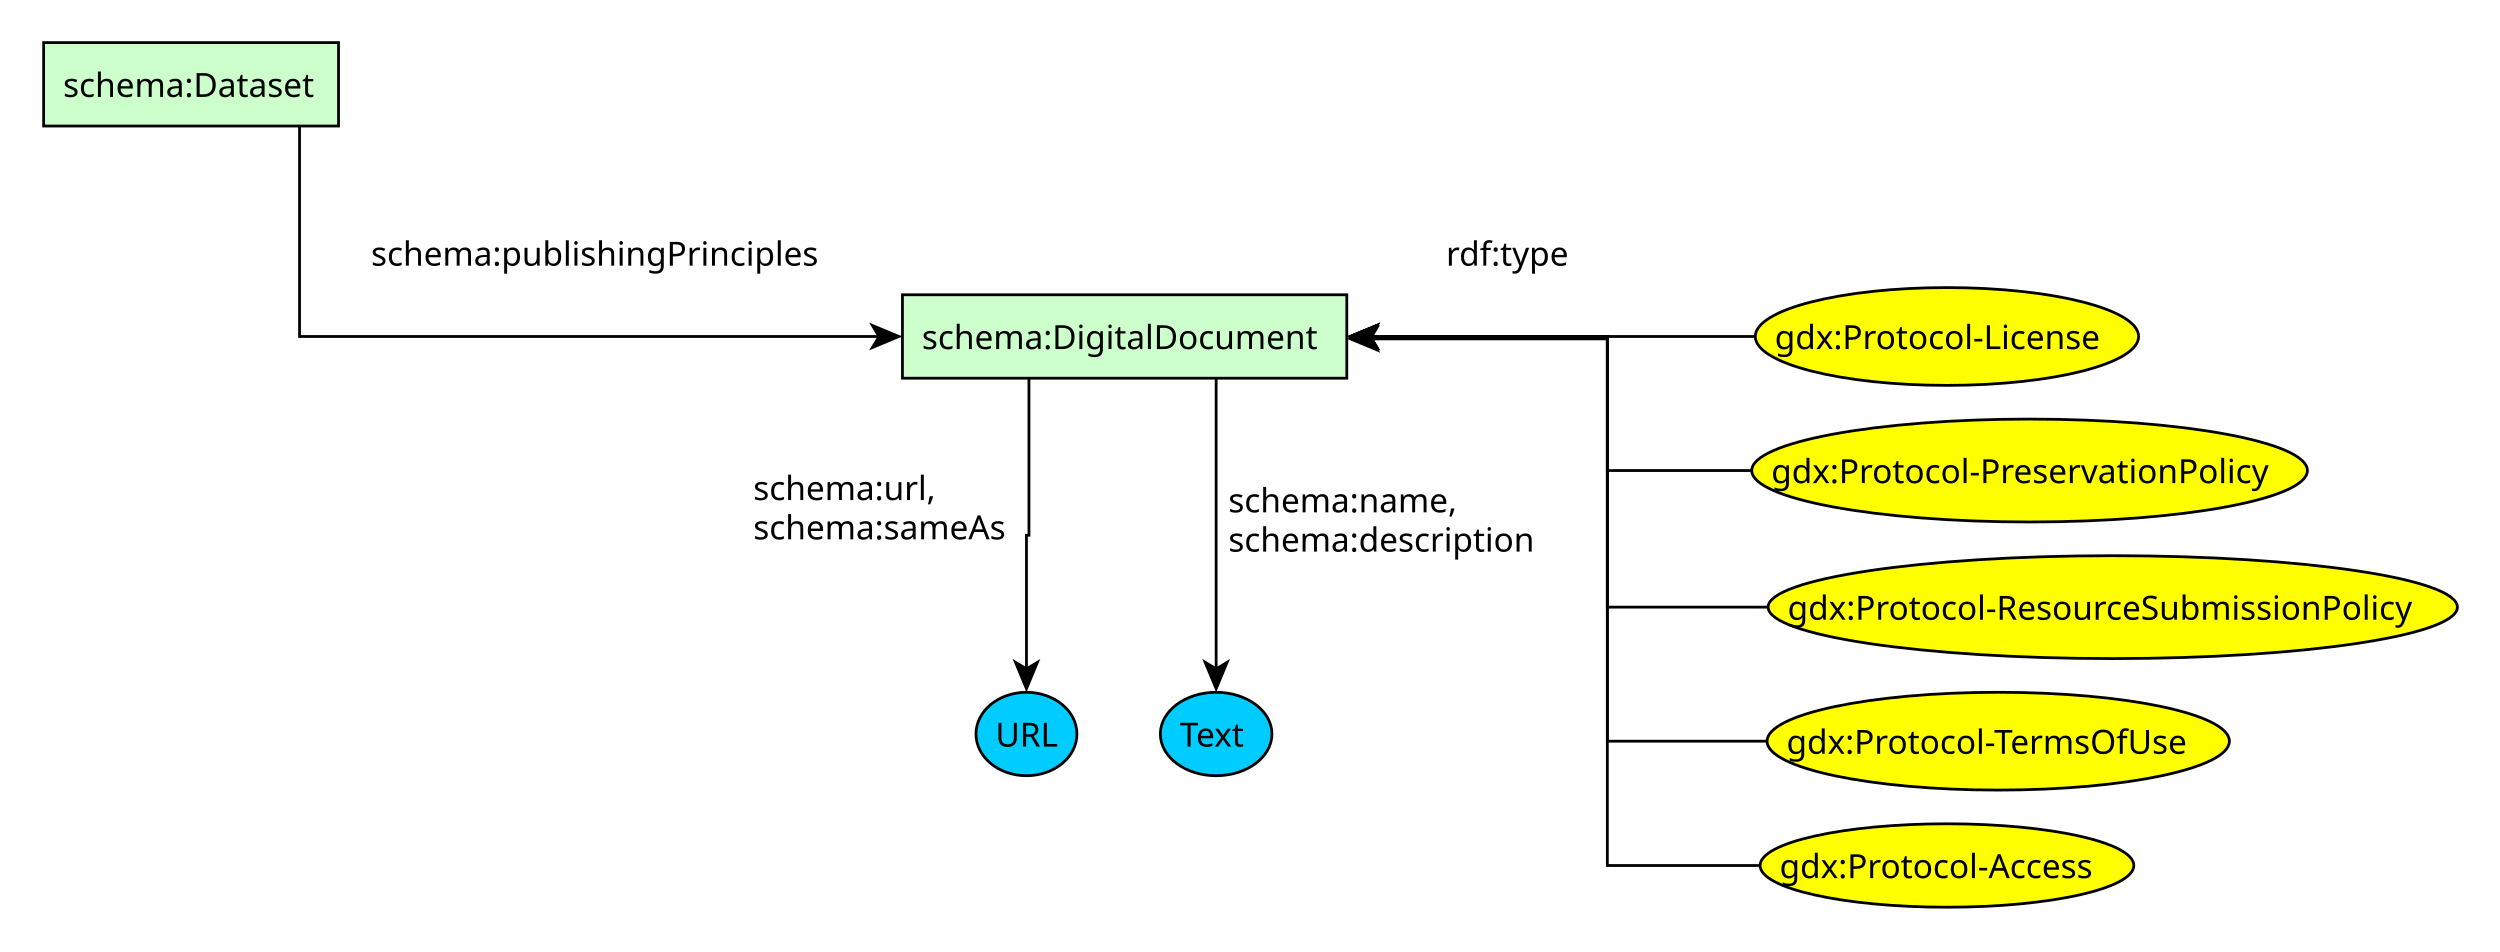
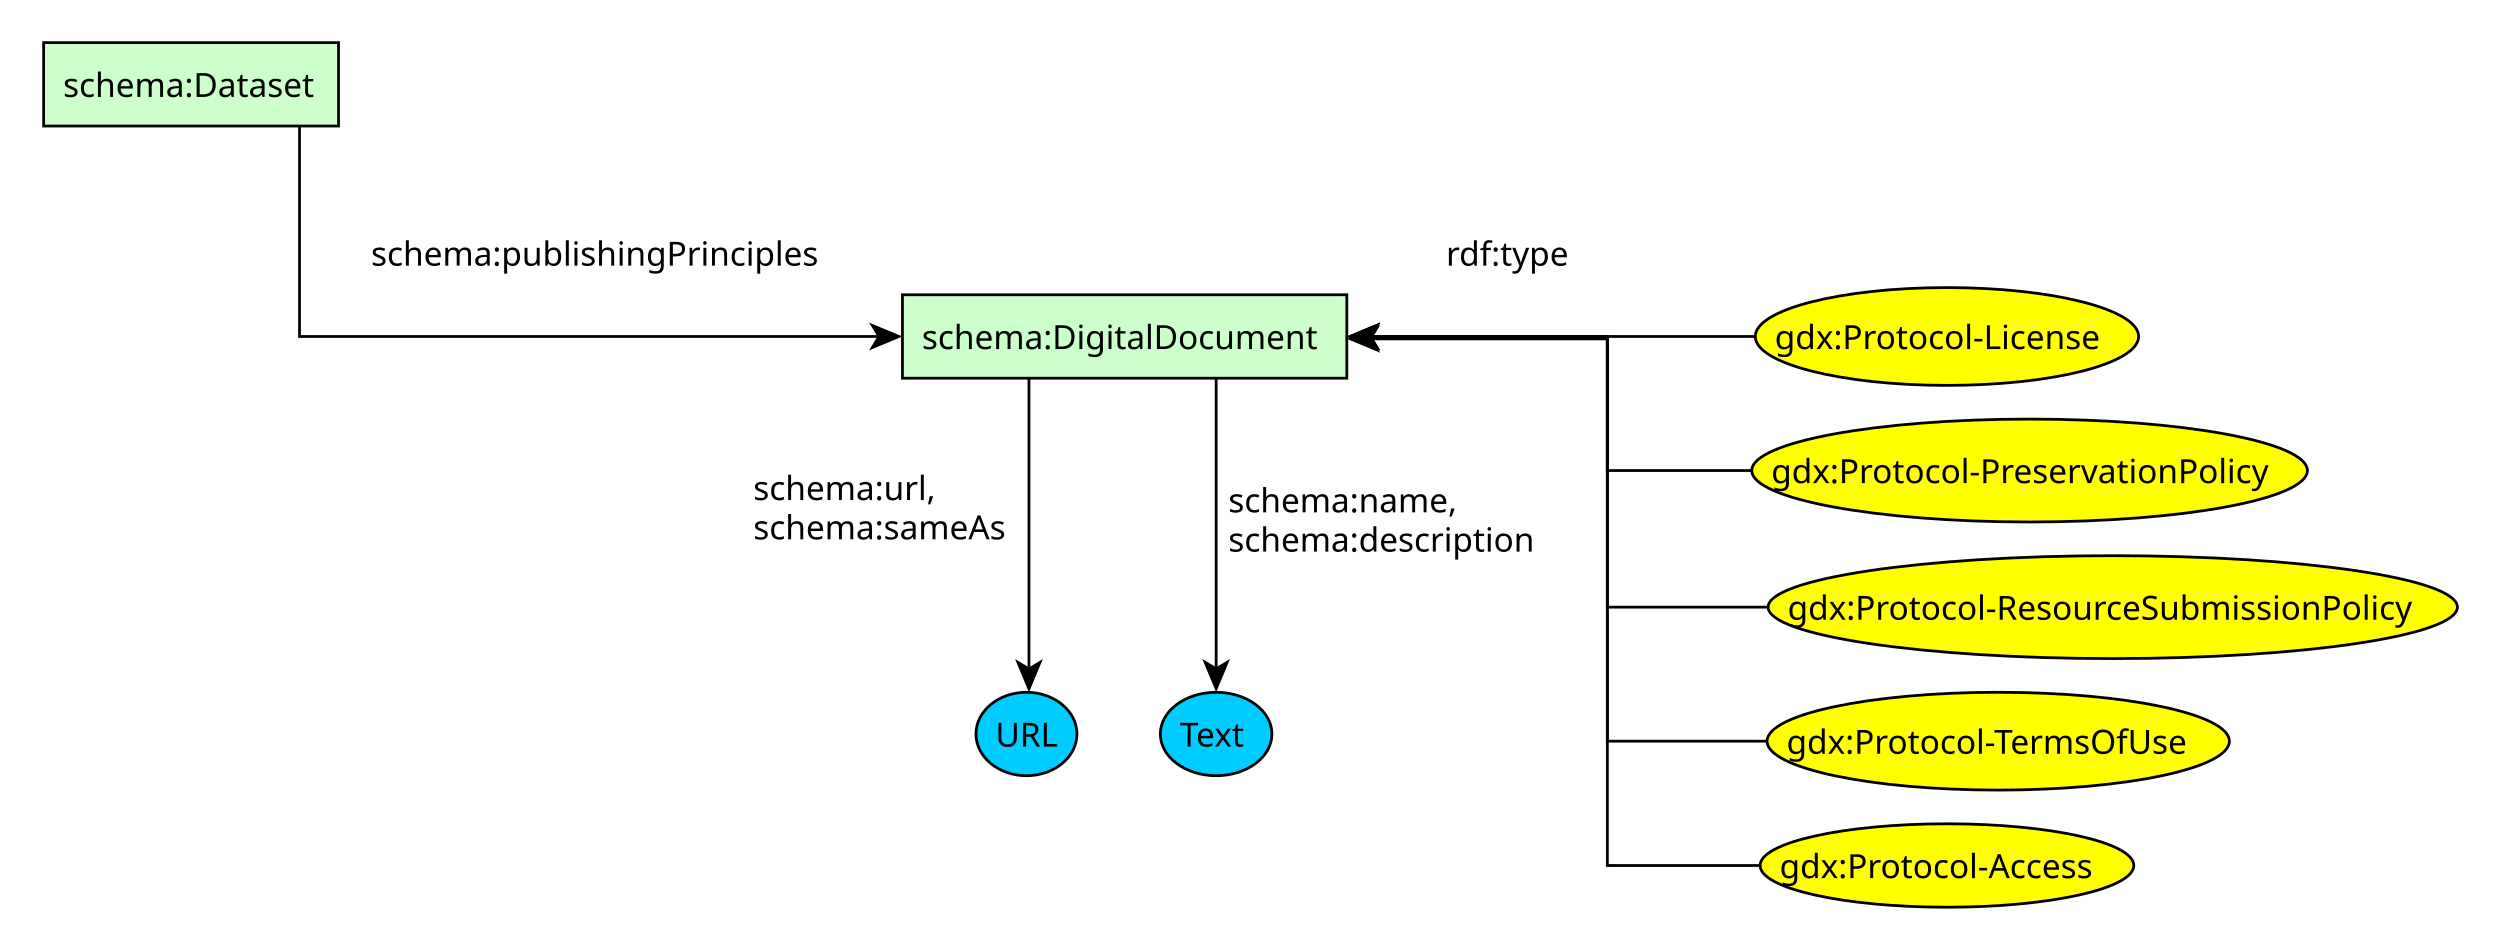
<svg xmlns="http://www.w3.org/2000/svg" xmlns:xlink="http://www.w3.org/1999/xlink" fill-opacity="1" color-rendering="auto" color-interpolation="auto" text-rendering="auto" stroke="black" stroke-linecap="square" width="899" stroke-miterlimit="10" shape-rendering="auto" stroke-opacity="1" fill="black" stroke-dasharray="none" font-weight="normal" stroke-width="1" height="342" font-family="'Dialog'" font-style="normal" stroke-linejoin="miter" font-size="12px" stroke-dashoffset="0" image-rendering="auto">
  <defs id="genericDefs" />
  <g>
    <defs id="defs1">
      <clipPath clipPathUnits="userSpaceOnUse" id="clipPath1">
        <path d="M0 0 L899 0 L899 342 L0 342 L0 0 Z" />
      </clipPath>
    </defs>
    <g id="y.node.0">
      <a target="_blank" xlink:type="simple" xlink:href="https://schema.org/Dataset" xlink:show="new">
        <g fill="rgb(204,255,204)" text-rendering="geometricPrecision" shape-rendering="geometricPrecision" transform="matrix(1,0,0,1,-480,-337)" stroke="rgb(204,255,204)">
          <rect x="495.691" width="106.045" height="30" y="352.32" stroke="none" />
        </g>
        <g text-rendering="geometricPrecision" stroke-miterlimit="1.45" shape-rendering="geometricPrecision" transform="matrix(1,0,0,1,-480,-337)" stroke-linecap="butt">
          <rect fill="none" x="495.691" width="106.045" height="30" y="352.32" />
        </g>
        <g>
          <g text-rendering="geometricPrecision" stroke-miterlimit="1.45" shape-rendering="geometricPrecision" font-family="sans-serif" transform="matrix(1,0,0,1,-480,-337)" stroke-linecap="butt">
            <text x="502.691" xml:space="preserve" y="371.856" stroke="none">schema:Dataset</text>
          </g>
        </g>
      </a>
    </g>
    <g id="y.node.1">
      <a target="_blank" xlink:type="simple" xlink:href="https://schema.org/DigitalDocument" xlink:show="new">
        <g fill="rgb(204,255,204)" text-rendering="geometricPrecision" shape-rendering="geometricPrecision" transform="matrix(1,0,0,1,-480,-337)" stroke="rgb(204,255,204)">
          <rect x="804.519" width="159.793" height="30" y="443" stroke="none" />
        </g>
        <g text-rendering="geometricPrecision" stroke-miterlimit="1.45" shape-rendering="geometricPrecision" transform="matrix(1,0,0,1,-480,-337)" stroke-linecap="butt">
          <rect fill="none" x="804.519" width="159.793" height="30" y="443" />
        </g>
        <g>
          <g text-rendering="geometricPrecision" stroke-miterlimit="1.45" shape-rendering="geometricPrecision" font-family="sans-serif" transform="matrix(1,0,0,1,-480,-337)" stroke-linecap="butt">
            <text x="811.519" xml:space="preserve" y="462.535" stroke="none">schema:DigitalDocument</text>
          </g>
        </g>
      </a>
    </g>
    <g id="y.node.2">
      <a target="_blank" xlink:type="simple" xlink:href="https://geodex.org/voc/Protocol-License" xlink:show="new">
        <g fill="yellow" text-rendering="geometricPrecision" shape-rendering="geometricPrecision" transform="matrix(1,0,0,1,-480,-337)" stroke="yellow">
          <ellipse rx="68.922" ry="17.583" cx="1180.126" cy="458" stroke="none" />
        </g>
        <g text-rendering="geometricPrecision" stroke-miterlimit="1.45" shape-rendering="geometricPrecision" transform="matrix(1,0,0,1,-480,-337)" stroke-linecap="butt">
          <ellipse rx="68.922" fill="none" ry="17.583" cx="1180.126" cy="458" />
        </g>
        <g>
          <g text-rendering="geometricPrecision" stroke-miterlimit="1.45" shape-rendering="geometricPrecision" font-family="sans-serif" transform="matrix(1,0,0,1,-480,-337)" stroke-linecap="butt">
            <text x="1118.204" xml:space="preserve" y="462.535" stroke="none">gdx:Protocol-License</text>
          </g>
        </g>
      </a>
    </g>
    <g id="y.node.3">
      <a target="_blank" xlink:type="simple" xlink:href="https://geodex.org/voc/Protocol-TermsOfUse" xlink:show="new">
        <g fill="yellow" text-rendering="geometricPrecision" shape-rendering="geometricPrecision" transform="matrix(1,0,0,1,-480,-337)" stroke="yellow">
          <ellipse rx="83.125" ry="17.583" cx="1198.558" cy="603.531" stroke="none" />
        </g>
        <g text-rendering="geometricPrecision" stroke-miterlimit="1.45" shape-rendering="geometricPrecision" transform="matrix(1,0,0,1,-480,-337)" stroke-linecap="butt">
          <ellipse rx="83.125" fill="none" ry="17.583" cx="1198.558" cy="603.531" />
        </g>
        <g>
          <g text-rendering="geometricPrecision" stroke-miterlimit="1.45" shape-rendering="geometricPrecision" font-family="sans-serif" transform="matrix(1,0,0,1,-480,-337)" stroke-linecap="butt">
            <text x="1122.433" xml:space="preserve" y="608.066" stroke="none">gdx:Protocol-TermsOfUse</text>
          </g>
        </g>
      </a>
    </g>
    <g id="y.node.4">
      <a target="_blank" xlink:type="simple" xlink:href="https://geodex.org/voc/Protocol-ResourceSubmissionPolicy" xlink:show="new">
        <g fill="yellow" text-rendering="geometricPrecision" shape-rendering="geometricPrecision" transform="matrix(1,0,0,1,-480,-337)" stroke="yellow">
          <ellipse rx="123.93" ry="18.5" cx="1239.751" cy="555.327" stroke="none" />
        </g>
        <g text-rendering="geometricPrecision" stroke-miterlimit="1.45" shape-rendering="geometricPrecision" transform="matrix(1,0,0,1,-480,-337)" stroke-linecap="butt">
          <ellipse rx="123.93" fill="none" ry="18.5" cx="1239.751" cy="555.327" />
        </g>
        <g>
          <g text-rendering="geometricPrecision" stroke-miterlimit="1.45" shape-rendering="geometricPrecision" font-family="sans-serif" transform="matrix(1,0,0,1,-480,-337)" stroke-linecap="butt">
            <text x="1122.821" xml:space="preserve" y="559.862" stroke="none">gdx:Protocol-ResourceSubmissionPolicy</text>
          </g>
        </g>
      </a>
    </g>
    <g id="y.node.5">
      <a target="_blank" xlink:type="simple" xlink:href="https://geodex.org/voc/Protocol-PreservationPolicy" xlink:show="new">
        <g fill="yellow" text-rendering="geometricPrecision" shape-rendering="geometricPrecision" transform="matrix(1,0,0,1,-480,-337)" stroke="yellow">
          <ellipse rx="99.903" ry="18.5" cx="1209.836" cy="506.205" stroke="none" />
        </g>
        <g text-rendering="geometricPrecision" stroke-miterlimit="1.45" shape-rendering="geometricPrecision" transform="matrix(1,0,0,1,-480,-337)" stroke-linecap="butt">
          <ellipse rx="99.903" fill="none" ry="18.5" cx="1209.836" cy="506.205" />
        </g>
        <g>
          <g text-rendering="geometricPrecision" stroke-miterlimit="1.45" shape-rendering="geometricPrecision" font-family="sans-serif" transform="matrix(1,0,0,1,-480,-337)" stroke-linecap="butt">
            <text x="1116.933" xml:space="preserve" y="510.74" stroke="none">gdx:Protocol-PreservationPolicy</text>
          </g>
        </g>
      </a>
    </g>
    <g id="y.node.6">
      <a target="_blank" xlink:type="simple" xlink:href="https://geodex.org/voc/Protocol-Access" xlink:show="new">
        <g fill="yellow" text-rendering="geometricPrecision" shape-rendering="geometricPrecision" transform="matrix(1,0,0,1,-480,-337)" stroke="yellow">
          <ellipse rx="67.193" ry="15" cx="1180.126" cy="648.236" stroke="none" />
        </g>
        <g text-rendering="geometricPrecision" stroke-miterlimit="1.45" shape-rendering="geometricPrecision" transform="matrix(1,0,0,1,-480,-337)" stroke-linecap="butt">
          <ellipse rx="67.193" fill="none" ry="15" cx="1180.126" cy="648.236" />
        </g>
        <g>
          <g text-rendering="geometricPrecision" stroke-miterlimit="1.45" shape-rendering="geometricPrecision" font-family="sans-serif" transform="matrix(1,0,0,1,-480,-337)" stroke-linecap="butt">
            <text x="1119.933" xml:space="preserve" y="652.771" stroke="none">gdx:Protocol-Access</text>
          </g>
        </g>
      </a>
    </g>
    <g id="y.node.7">
      <g fill="rgb(0,204,255)" text-rendering="geometricPrecision" shape-rendering="geometricPrecision" transform="matrix(1,0,0,1,-480,-337)" stroke="rgb(0,204,255)">
        <ellipse rx="20.061" ry="15" cx="917.325" cy="600.948" stroke="none" />
      </g>
      <g text-rendering="geometricPrecision" stroke-miterlimit="1.45" shape-rendering="geometricPrecision" transform="matrix(1,0,0,1,-480,-337)" stroke-linecap="butt">
        <ellipse rx="20.061" fill="none" ry="15" cx="917.325" cy="600.948" />
      </g>
      <g>
        <g text-rendering="geometricPrecision" stroke-miterlimit="1.45" shape-rendering="geometricPrecision" font-family="sans-serif" transform="matrix(1,0,0,1,-480,-337)" stroke-linecap="butt">
          <text x="904.264" xml:space="preserve" y="605.484" stroke="none">Text</text>
        </g>
      </g>
    </g>
    <g id="y.node.8">
      <g fill="rgb(0,204,255)" text-rendering="geometricPrecision" shape-rendering="geometricPrecision" transform="matrix(1,0,0,1,-480,-337)" stroke="rgb(0,204,255)">
        <ellipse rx="18.15" ry="15" cx="849.114" cy="600.948" stroke="none" />
      </g>
      <g text-rendering="geometricPrecision" stroke-miterlimit="1.45" shape-rendering="geometricPrecision" transform="matrix(1,0,0,1,-480,-337)" stroke-linecap="butt">
        <ellipse rx="18.15" fill="none" ry="15" cx="849.114" cy="600.948" />
      </g>
      <g>
        <g text-rendering="geometricPrecision" stroke-miterlimit="1.45" shape-rendering="geometricPrecision" font-family="sans-serif" transform="matrix(1,0,0,1,-480,-337)" stroke-linecap="butt">
          <text x="837.964" xml:space="preserve" y="605.484" stroke="none">URL</text>
        </g>
      </g>
    </g>
    <g id="y.edge.0">
      <g text-rendering="geometricPrecision" stroke-miterlimit="1.45" shape-rendering="geometricPrecision" transform="matrix(1,0,0,1,-480,-337)" stroke-linecap="butt">
        <path fill="none" d="M587.714 382.33 L587.714 458 L796.519 458" />
        <path d="M804.519 458 L792.519 453 L795.519 458 L792.519 463 Z" stroke="none" />
      </g>
      <g>
        <g text-rendering="geometricPrecision" stroke-miterlimit="1.45" shape-rendering="geometricPrecision" font-family="sans-serif" transform="matrix(1,0,0,1,-480,-337)" stroke-linecap="butt">
          <text x="613.429" xml:space="preserve" y="432.535" stroke="none">schema:publishingPrinciples</text>
        </g>
      </g>
    </g>
    <g id="y.edge.1">
      <g text-rendering="geometricPrecision" stroke-miterlimit="1.45" shape-rendering="geometricPrecision" transform="matrix(1,0,0,1,-480,-337)" stroke-linecap="butt">
        <path fill="none" d="M1111.204 458 L972.312 458" />
        <path d="M964.312 458 L976.312 463 L973.312 458 L976.312 453 Z" stroke="none" />
      </g>
      <g>
        <g text-rendering="geometricPrecision" stroke-miterlimit="1.45" shape-rendering="geometricPrecision" font-family="sans-serif" transform="matrix(1,0,0,1,-480,-337)" stroke-linecap="butt">
          <text x="1000.007" xml:space="preserve" y="432.535" stroke="none">rdf:type</text>
        </g>
      </g>
    </g>
    <g id="y.edge.4">
      <g text-rendering="geometricPrecision" stroke-miterlimit="1.45" shape-rendering="geometricPrecision" transform="matrix(1,0,0,1,-480,-337)" stroke-linecap="butt">
        <path fill="none" d="M1115.433 603.531 L1058 603.531 L1058 458 L972.297 458" />
        <path d="M964.297 458 L976.297 463 L973.297 458 L976.297 453 Z" stroke="none" />
      </g>
      <g />
    </g>
    <g id="y.edge.3">
      <g text-rendering="geometricPrecision" stroke-miterlimit="1.45" shape-rendering="geometricPrecision" transform="matrix(1,0,0,1,-480,-337)" stroke-linecap="butt">
        <path fill="none" d="M1115.821 555.327 L1058 555.327 L1058 458.864 L972.331 458.864" />
        <path d="M964.331 458.864 L976.331 463.864 L973.331 458.864 L976.331 453.864 Z" stroke="none" />
      </g>
      <g />
    </g>
    <g id="y.edge.2">
      <g text-rendering="geometricPrecision" stroke-miterlimit="1.45" shape-rendering="geometricPrecision" transform="matrix(1,0,0,1,-480,-337)" stroke-linecap="butt">
        <path fill="none" d="M1109.933 506.205 L1058 506.205 L1058 458 L972.325 458" />
        <path d="M964.325 458 L976.325 463 L973.325 458 L976.325 453 Z" stroke="none" />
      </g>
      <g />
    </g>
    <g id="y.edge.5">
      <g text-rendering="geometricPrecision" stroke-miterlimit="1.45" shape-rendering="geometricPrecision" transform="matrix(1,0,0,1,-480,-337)" stroke-linecap="butt">
        <path fill="none" d="M1112.933 648.236 L1058 648.236 L1058 458 L972.286 458" />
        <path d="M964.286 458 L976.286 463 L973.286 458 L976.286 453 Z" stroke="none" />
      </g>
      <g />
    </g>
    <g id="y.edge.6">
      <g text-rendering="geometricPrecision" stroke-miterlimit="1.45" shape-rendering="geometricPrecision" transform="matrix(1,0,0,1,-480,-337)" stroke-linecap="butt">
        <path fill="none" d="M917.325 472.972 L917.325 577.948" />
        <path d="M917.325 585.948 L922.325 573.948 L917.325 576.948 L912.325 573.948 Z" stroke="none" />
      </g>
      <g>
        <g text-rendering="geometricPrecision" stroke-miterlimit="1.45" shape-rendering="geometricPrecision" font-family="sans-serif" transform="matrix(1,0,0,1,-480,-337)" stroke-linecap="butt">
          <text x="921.719" xml:space="preserve" y="521.233" stroke="none">schema:name,</text>
          <text x="921.719" xml:space="preserve" y="535.366" stroke="none">schema:description</text>
        </g>
      </g>
    </g>
    <g id="y.edge.7">
      <g text-rendering="geometricPrecision" stroke-miterlimit="1.45" shape-rendering="geometricPrecision" transform="matrix(1,0,0,1,-480,-337)" stroke-linecap="butt">
-         <path fill="none" d="M850.012 472.972 L850.012 529.474 L849.114 529.474 L849.114 577.948" />
-         <path d="M849.114 585.948 L854.114 573.948 L849.114 576.948 L844.114 573.948 Z" stroke="none" />
+         <path fill="none" d="M850.012 472.972 L850.012 577.982" />
+         <path d="M850.012 585.982 L855.012 573.982 L850.012 576.982 L845.012 573.982 Z" stroke="none" />
      </g>
      <g>
        <g text-rendering="geometricPrecision" stroke-miterlimit="1.45" shape-rendering="geometricPrecision" font-family="sans-serif" transform="matrix(1,0,0,1,-480,-337)" stroke-linecap="butt">
          <text x="750.891" xml:space="preserve" y="516.821" stroke="none">schema:url,</text>
          <text x="750.891" xml:space="preserve" y="530.953" stroke="none">schema:sameAs</text>
        </g>
      </g>
    </g>
  </g>
</svg>
